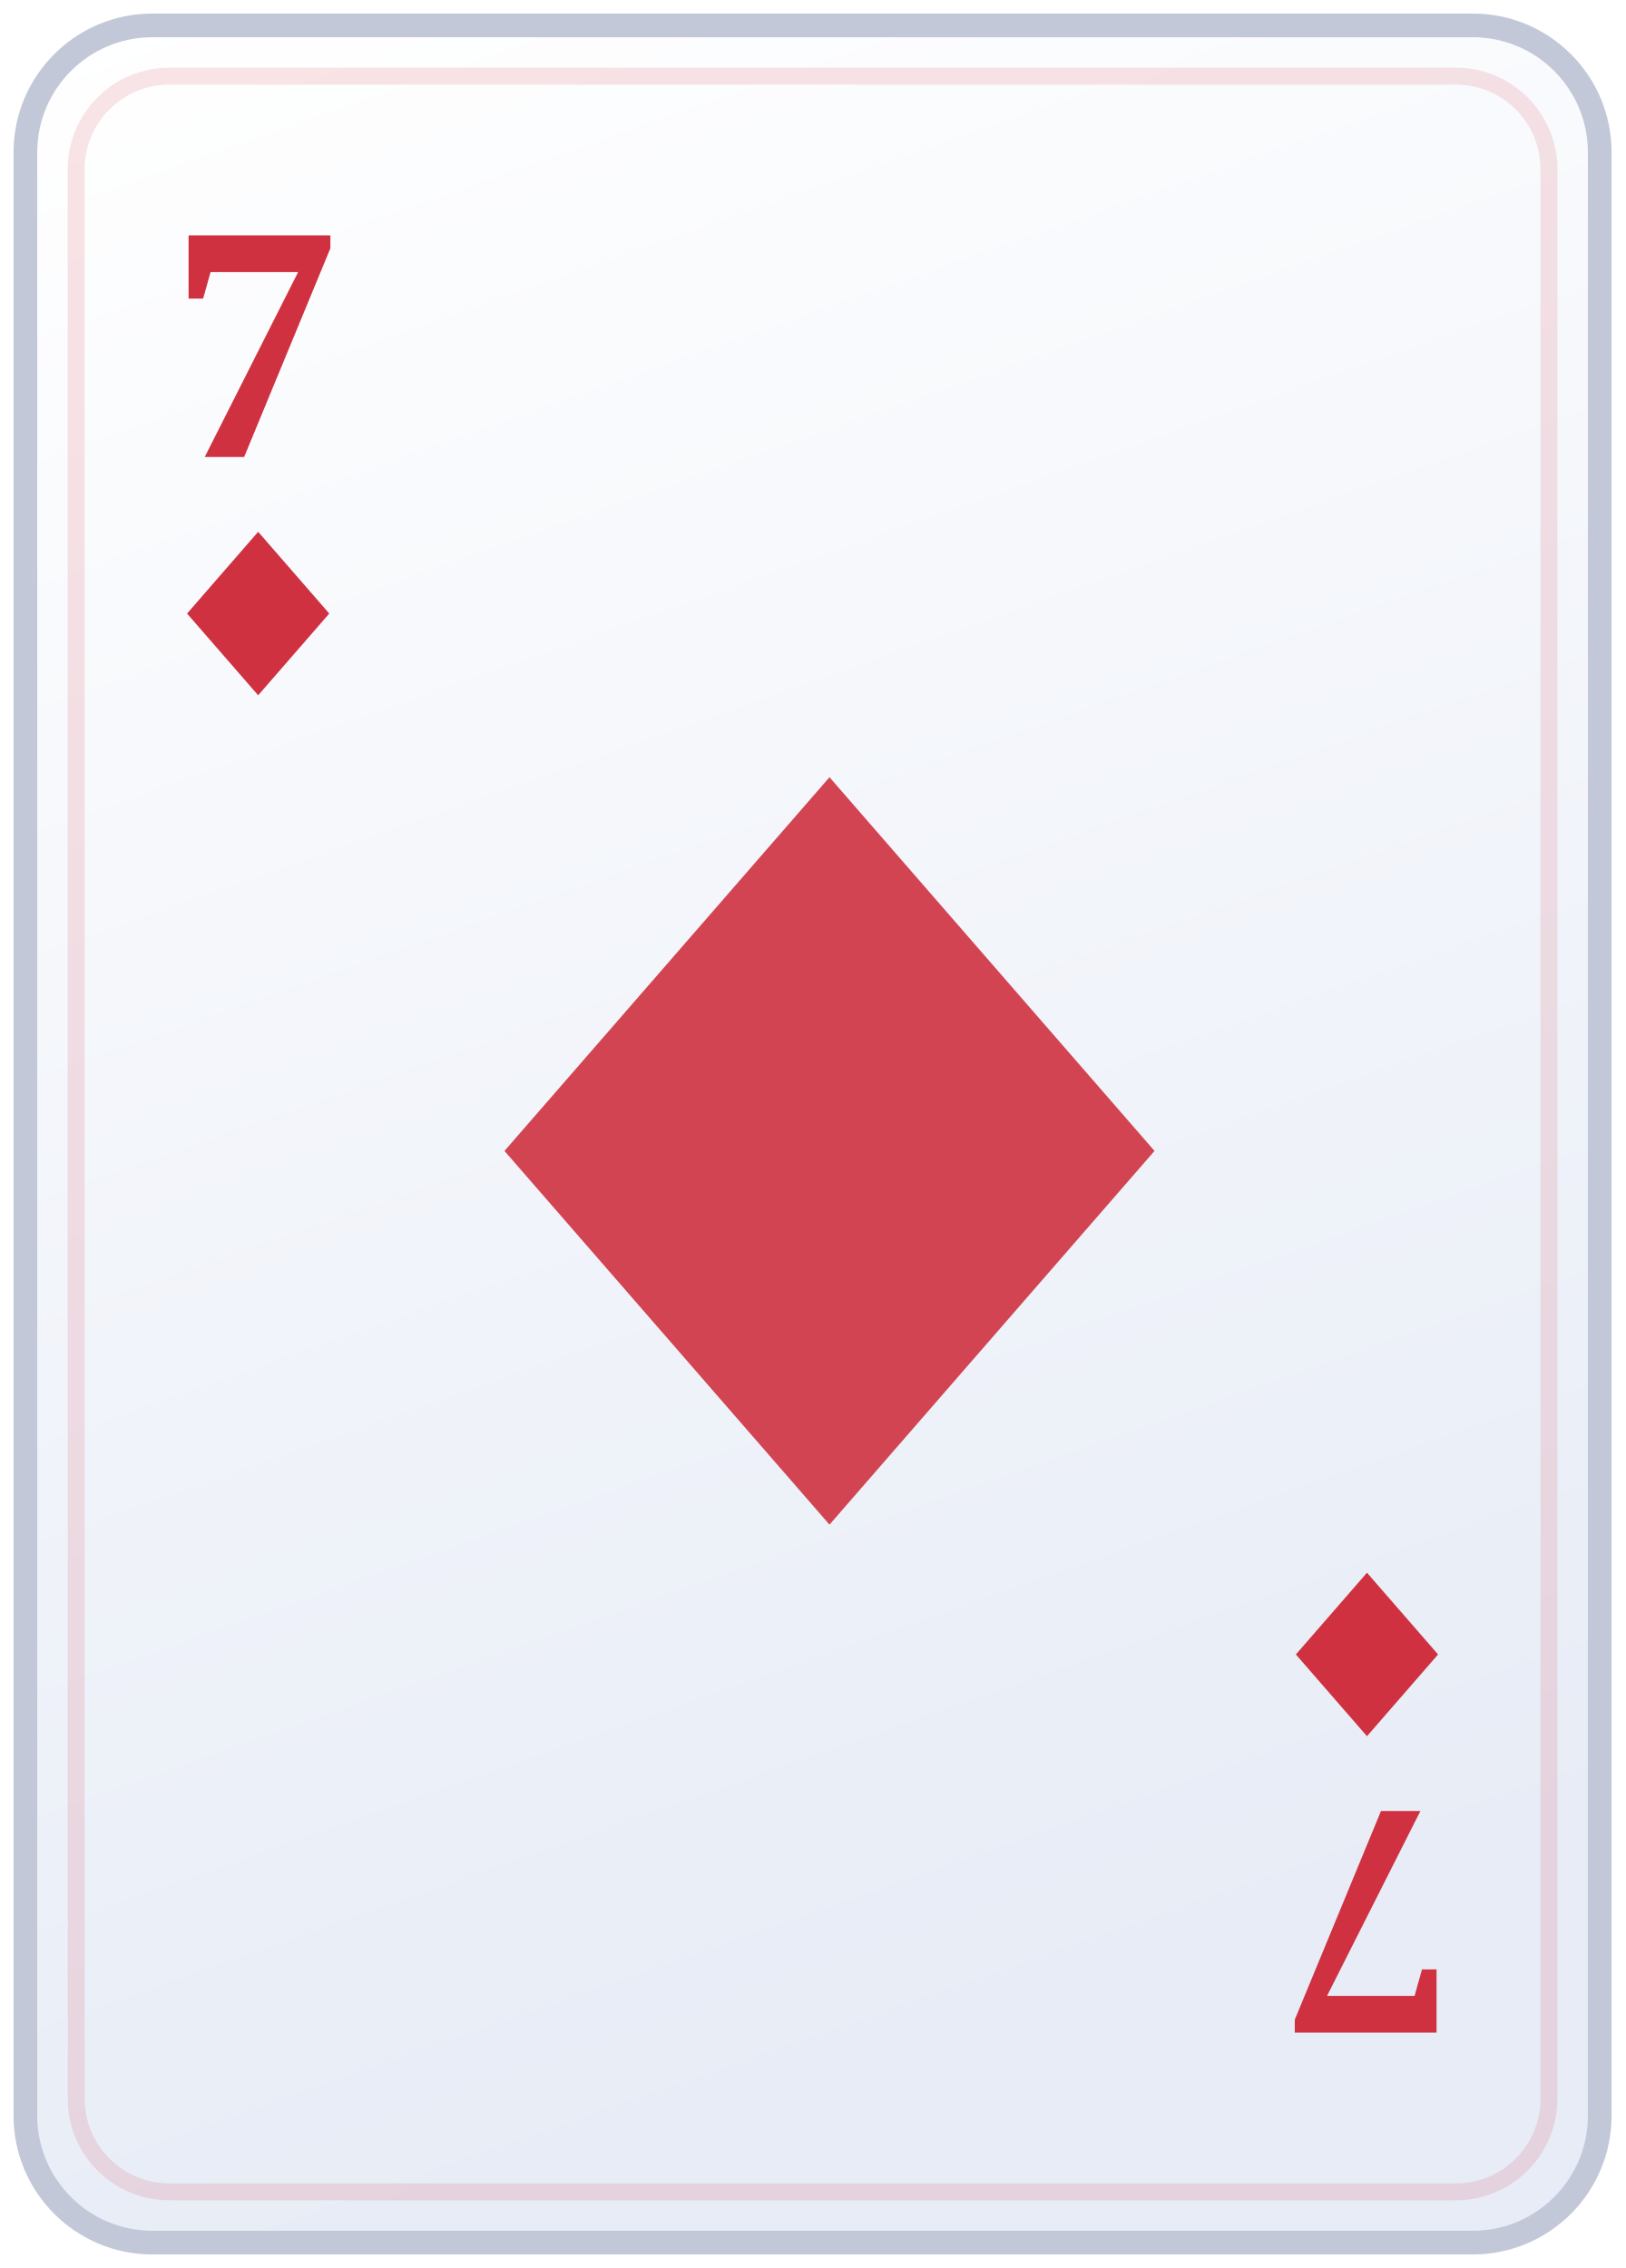
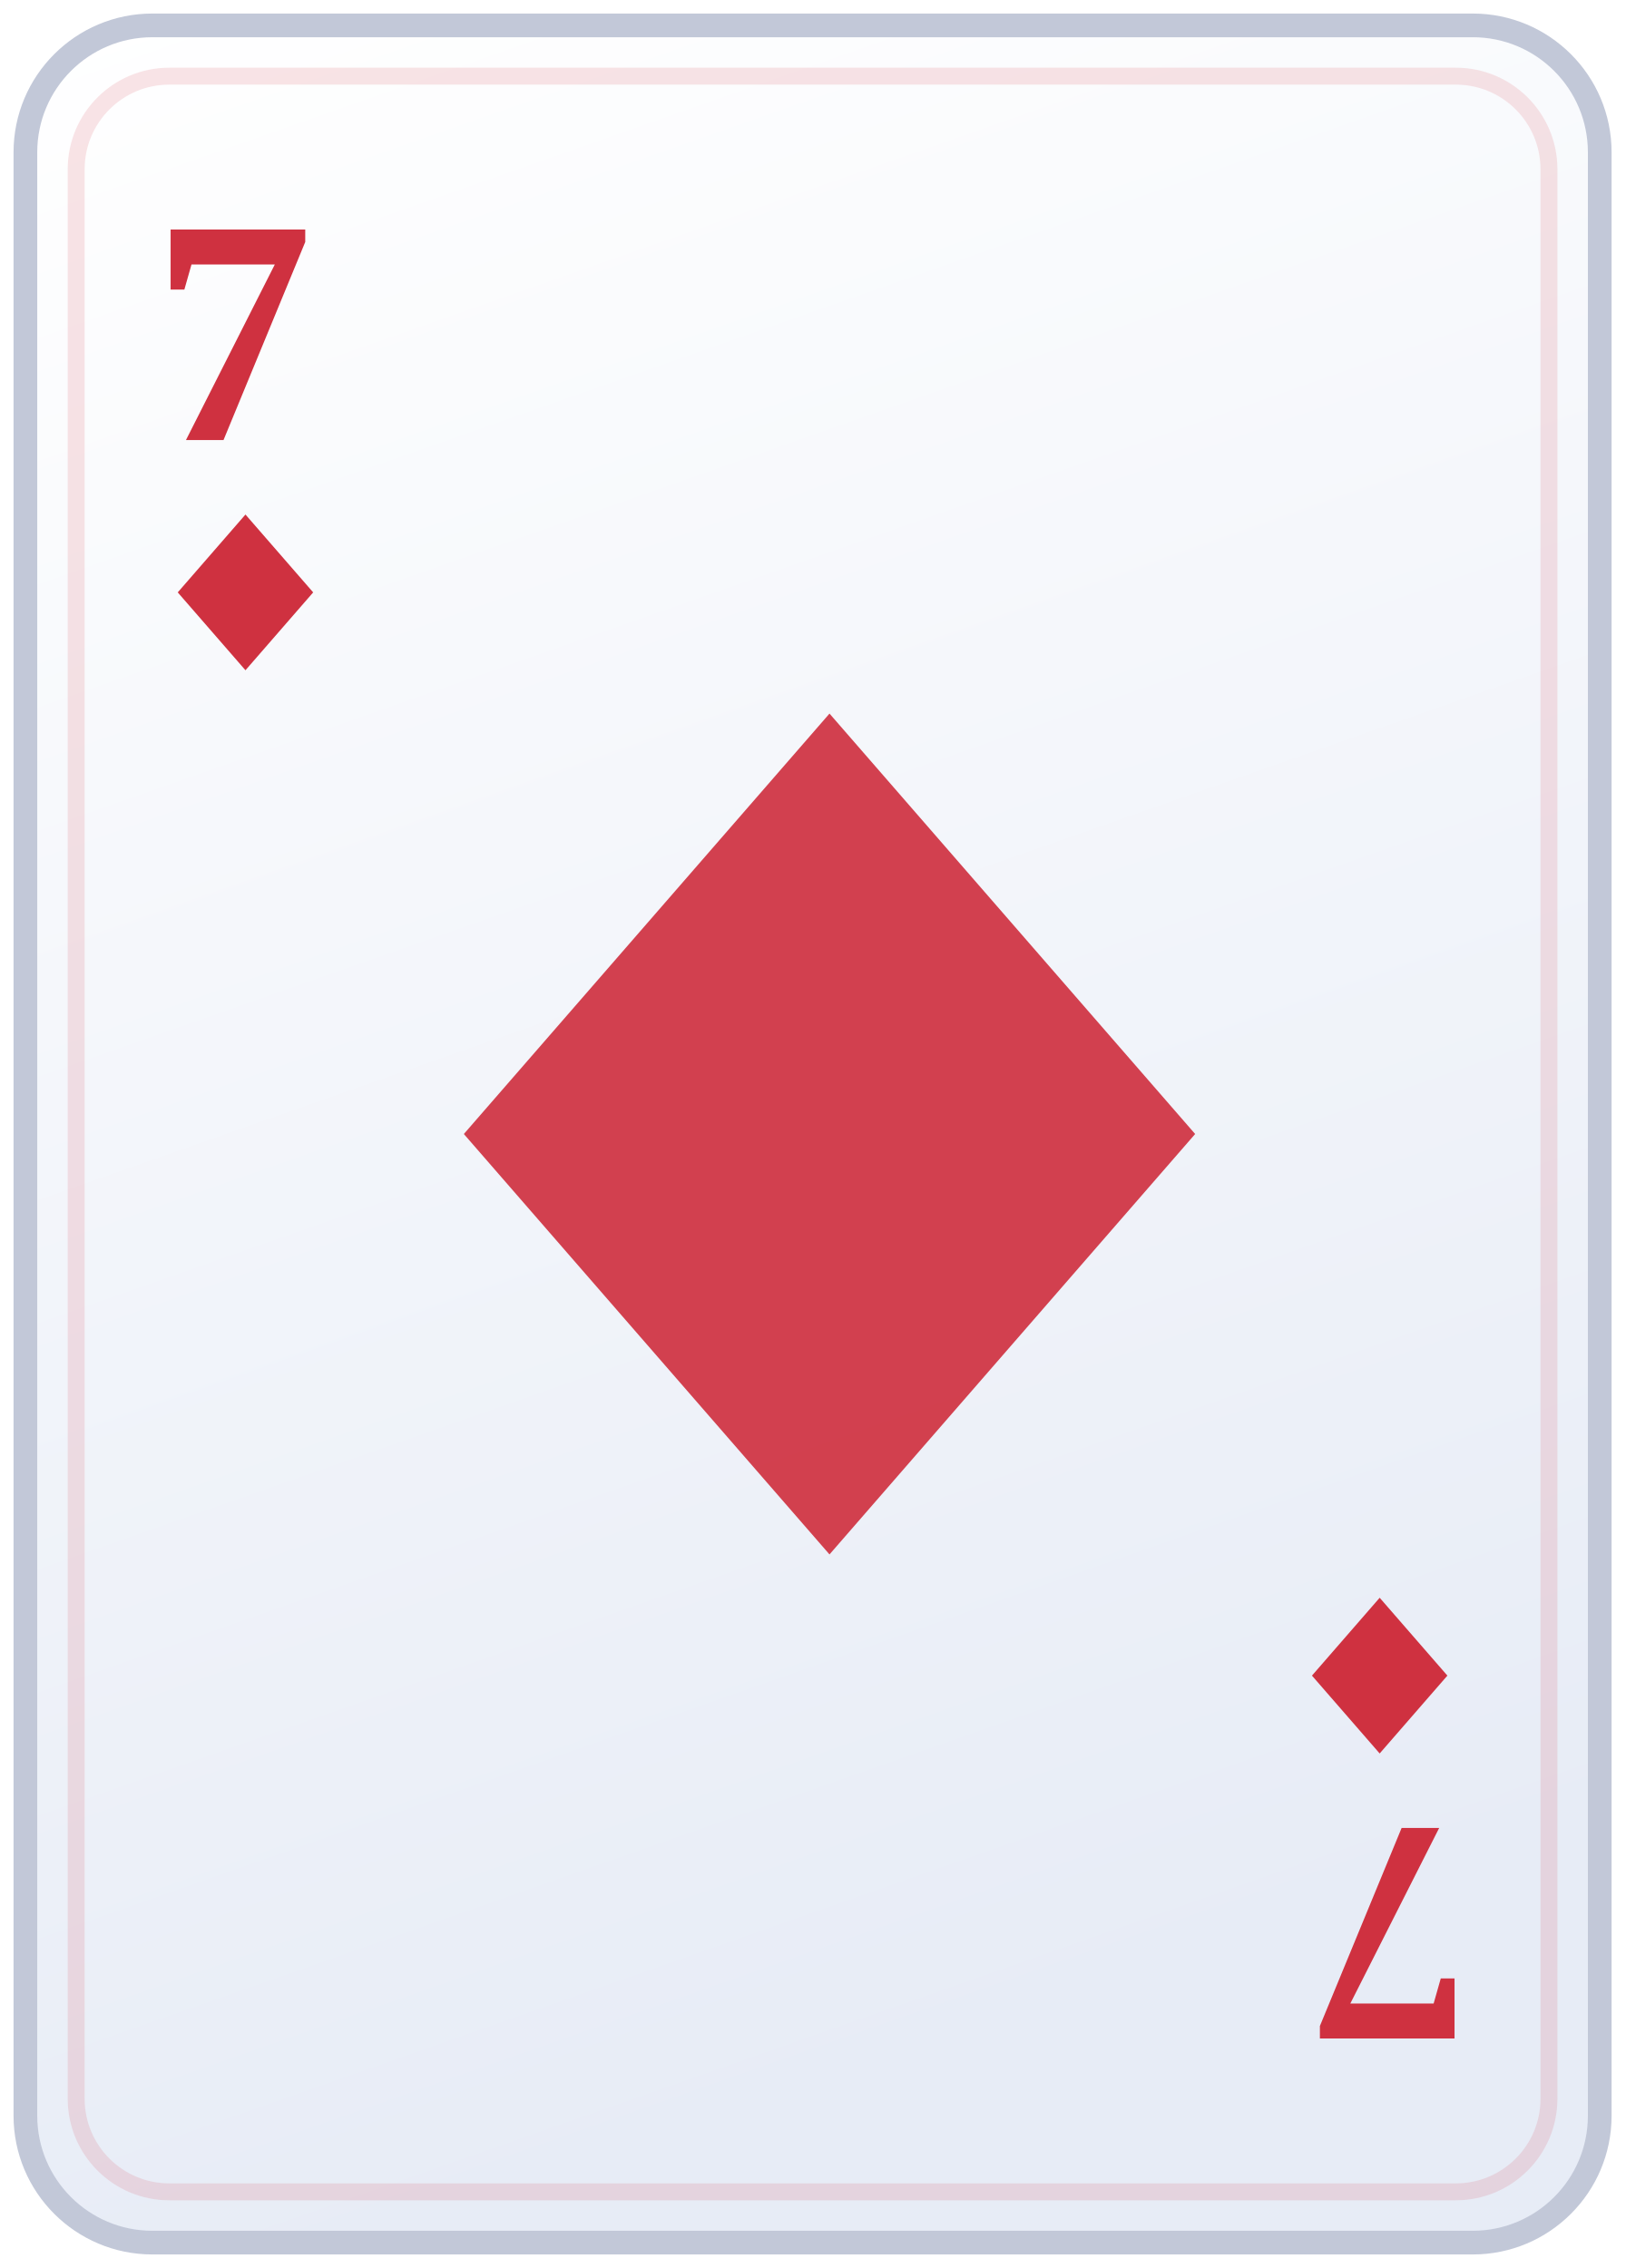
<svg xmlns="http://www.w3.org/2000/svg" viewBox="0 0 96 134" width="96" height="134">
  <defs>
    <linearGradient id="paper" x1="0" y1="0" x2="0.25" y2="1">
      <stop offset="0" stop-color="#ffffff" />
      <stop offset="1" stop-color="#e7ecf6" />
    </linearGradient>
  </defs>
  <rect x="1.5" y="1.5" width="93" height="131" rx="7.5" fill="url(#paper)" stroke="#c2c8d8" stroke-width="1.4" />
  <rect x="4.5" y="4.5" width="87" height="125" rx="5.5" fill="none" stroke="#cf3140" stroke-opacity="0.13" />
-   <text x="10" y="27" font-family="Georgia,'Times New Roman',serif" font-weight="700" font-size="20" fill="#cf3140">7</text>
-   <path d="M50 4l40 46-40 46L10 50Z" transform="translate(10,31) scale(0.105)" fill="#cf3140" />
-   <path d="M50 4l40 46-40 46L10 50Z" transform="translate(25,44) scale(0.48)" fill="#cf3140" opacity="0.9" />
+   <text x="9" y="26" font-family="Georgia,'Times New Roman',serif" font-weight="700" font-size="19" fill="#cf3140">7</text>
+   <path d="M50 4l40 46-40 46L10 50Z" transform="translate(9.5,30) scale(0.1)" fill="#cf3140" />
+   <path d="M50 4l40 46-40 46L10 50Z" transform="translate(22,40) scale(0.54)" fill="#cf3140" opacity="0.92" />
  <g transform="rotate(180 48 67)">
-     <text x="10" y="27" font-family="Georgia,'Times New Roman',serif" font-weight="700" font-size="20" fill="#cf3140">7</text>
-     <path d="M50 4l40 46-40 46L10 50Z" transform="translate(10,31) scale(0.105)" fill="#cf3140" />
+     <text x="9" y="26" font-family="Georgia,'Times New Roman',serif" font-weight="700" font-size="19" fill="#cf3140">7</text>
+     <path d="M50 4l40 46-40 46L10 50Z" transform="translate(9.5,30) scale(0.1)" fill="#cf3140" />
  </g>
</svg>
